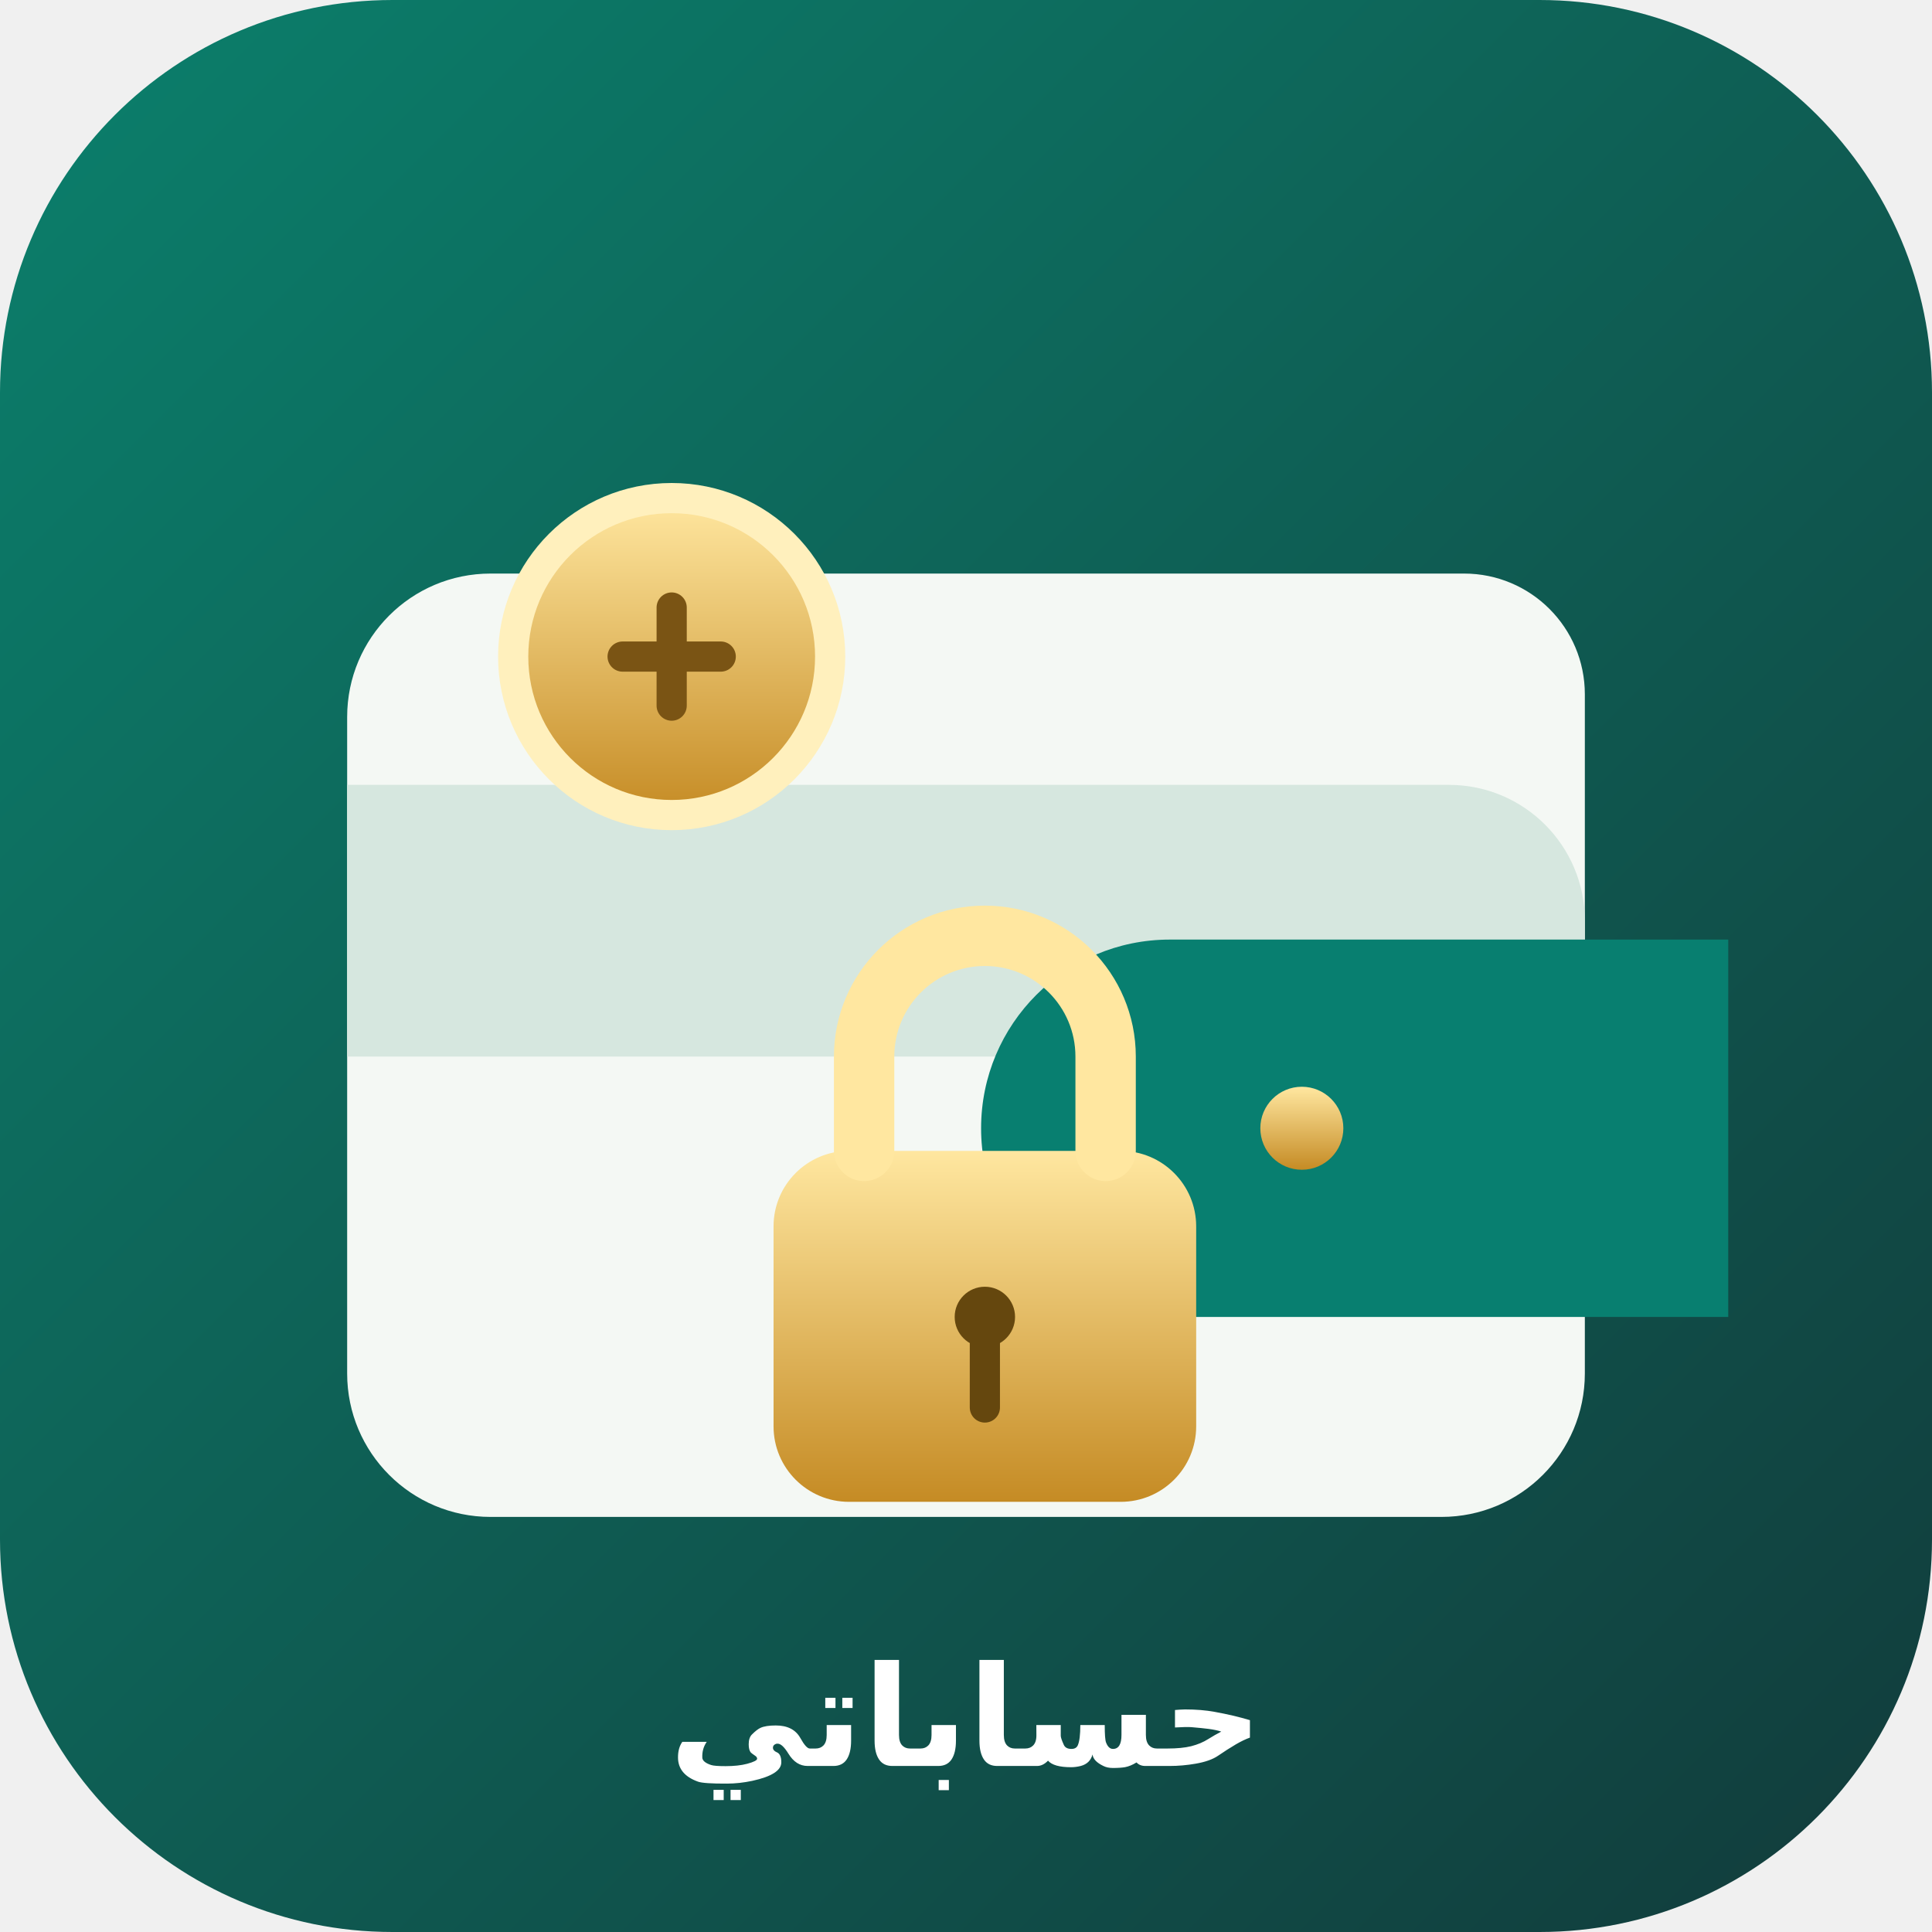
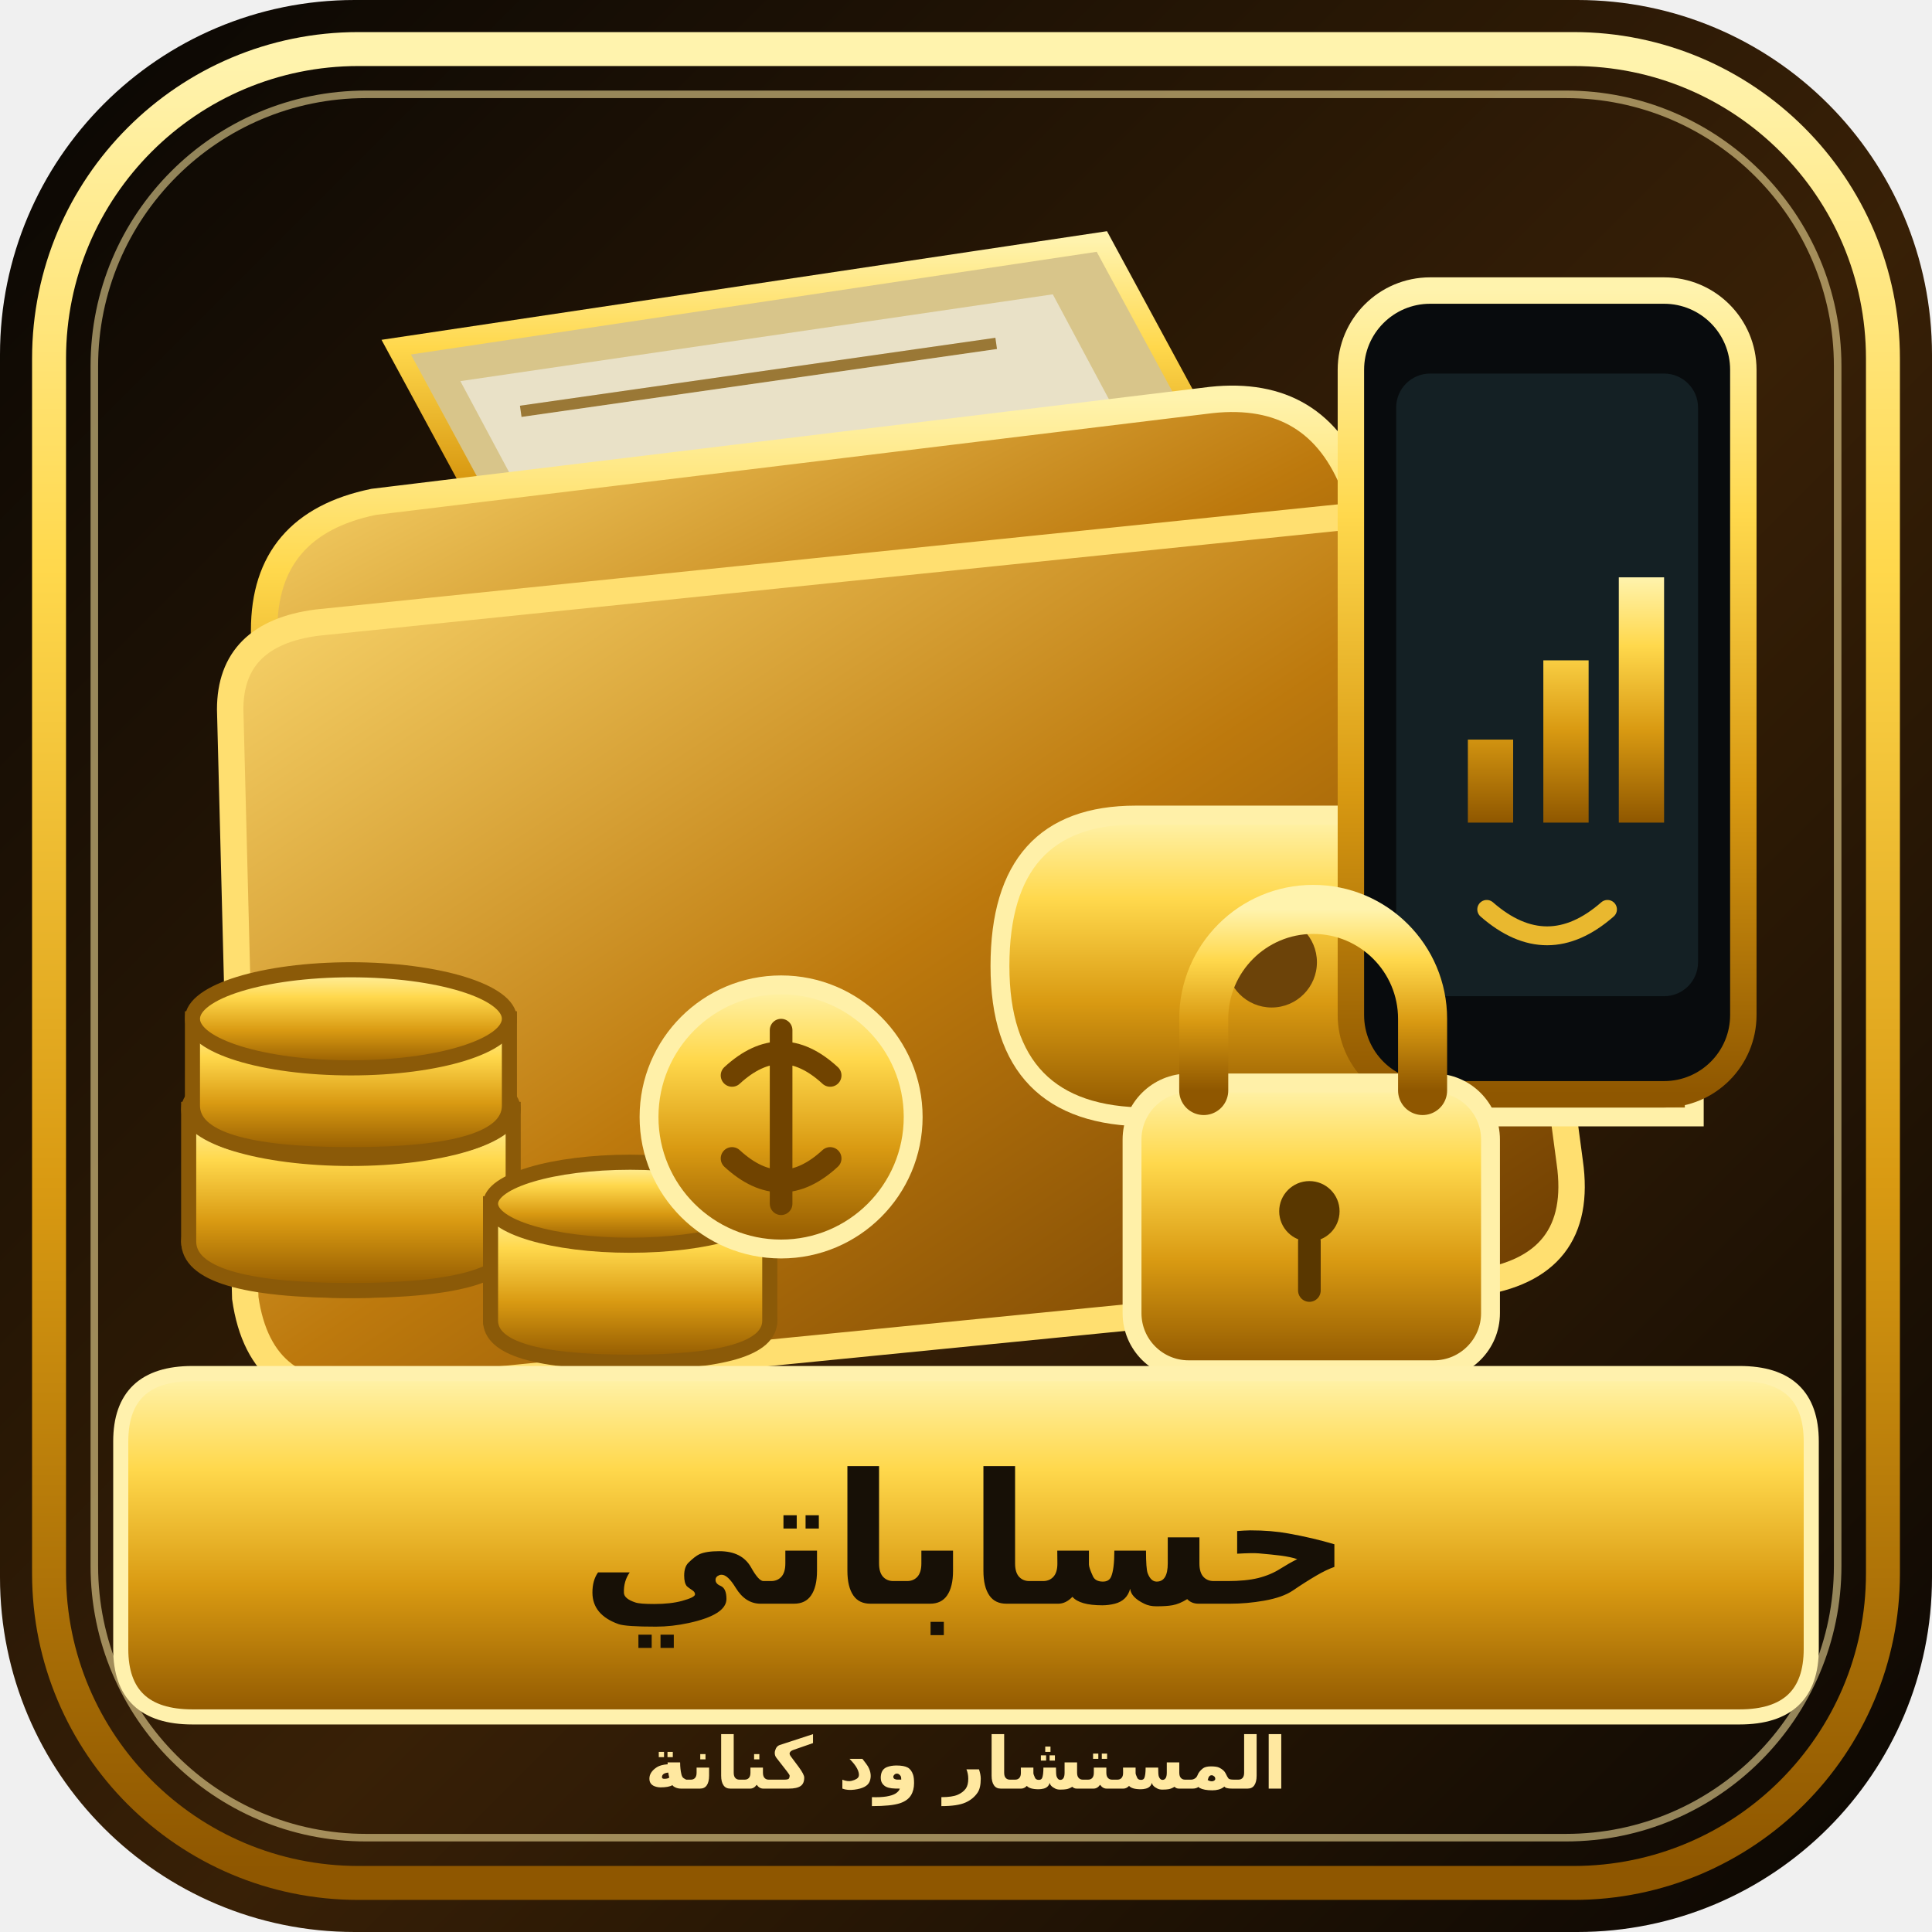
<svg xmlns="http://www.w3.org/2000/svg" viewBox="0 0 512 512">
  <defs>
-     <linearGradient id="g" x2="1" y2="1">
-       <stop stop-color="#0b806c" />
-       <stop offset="1" stop-color="#123b3b" />
+     <linearGradient id="bg" x1="0" y1="0" x2="1" y2="1">
+       <stop stop-color="#080604" />
+       <stop offset=".55" stop-color="#382006" />
+       <stop offset="1" stop-color="#090603" />
    </linearGradient>
-     <linearGradient id="gold" x2="0" y2="1">
-       <stop stop-color="#ffe7a0" />
-       <stop offset="1" stop-color="#c58b24" />
+     <linearGradient id="gold" x1="0" y1="0" x2="0" y2="1">
+       <stop stop-color="#fff3ad" />
+       <stop offset=".28" stop-color="#ffd84c" />
+       <stop offset=".62" stop-color="#d99a12" />
+       <stop offset="1" stop-color="#8f5700" />
    </linearGradient>
+     <linearGradient id="leather" x1="0" y1="0" x2="1" y2="1">
+       <stop stop-color="#ffdf76" />
+       <stop offset=".5" stop-color="#bd790d" />
+       <stop offset="1" stop-color="#613400" />
+     </linearGradient>
+     <filter id="shadow" x="-30%" y="-30%" width="160%" height="160%">
+       <feGaussianBlur stdDeviation="7" />
+     </filter>
  </defs>
-   <rect width="512" height="512" rx="104" fill="url(#g)" />
-   <path d="M92 190a38 38 0 0 1 38-38h258a32 32 0 0 1 32 32v180a38 38 0 0 1-38 38H130a38 38 0 0 1-38-38z" fill="#f4f8f4" />
-   <path d="M92 208h292a36 36 0 0 1 36 36v36H92z" fill="#d6e7df" />
-   <path d="M310 249h148v100H310a42 42 0 0 1 0-100z" fill="#087f70" />
-   <circle cx="345" cy="299" r="11" fill="url(#gold)" />
-   <circle cx="178" cy="174" r="42" fill="url(#gold)" stroke="#fff0bd" stroke-width="8" />
-   <path d="M165 174h26m-13-13v26" stroke="#7a5414" stroke-width="8" stroke-linecap="round" />
-   <rect x="205" y="305" width="112" height="93" rx="20" fill="url(#gold)" />
-   <path d="M229 305v-25a32 32 0 0 1 64 0v25" fill="none" stroke="#ffe7a0" stroke-width="16" stroke-linecap="round" />
-   <circle cx="261" cy="349" r="8" fill="#65470e" />
-   <path d="M261 356v17" stroke="#65470e" stroke-width="8" stroke-linecap="round" />
-   <text x="256" y="468" text-anchor="middle" font-size="37" font-weight="700" fill="#fff" font-family="Tahoma,Arial,sans-serif">حساباتي</text>
+   <rect width="512" height="512" rx="94" fill="url(#bg)" />
+   <rect x="13" y="13" width="486" height="486" rx="82" fill="none" stroke="url(#gold)" stroke-width="9" />
+   <rect x="25" y="25" width="462" height="462" rx="72" fill="none" stroke="#ffe9a0" stroke-opacity=".55" stroke-width="2" />
+   <ellipse cx="247" cy="282" rx="174" ry="26" fill="#000" opacity=".55" filter="url(#shadow)" />
+   <path d="M105 92l187-28 39 72-187 28z" fill="#d8c58a" stroke="url(#gold)" stroke-width="5" />
+   <path d="M122 101l157-23 23 43-157 23z" fill="#e9e1c7" />
+   <path d="M138 109l126-18" stroke="#9a7836" stroke-width="3" />
+   <path d="M70 167q0-28 29-34l222-27q28-3 38 23l20 140H70z" fill="url(#leather)" stroke="url(#gold)" stroke-width="7" />
+   <path d="M61 188q0-20 23-23l282-29q25-3 30 22l20 150q4 28-25 32l-293 29q-29 3-33-25z" fill="url(#leather)" stroke="#ffdf70" stroke-width="7" />
+   <path d="M301 216h127q21 0 21 22v58H304q-39 0-39-40t36-40z" fill="url(#gold)" stroke="#fff0a8" stroke-width="5" />
+   <circle cx="337" cy="255" r="12" fill="#6c4309" />
+   <g fill="url(#gold)" stroke="#8b5a08" stroke-width="4">
+     <ellipse cx="93" cy="329" rx="43" ry="13" />
+     <path d="M50 294v35q0 13 43 13t43-13v-35z" />
+     <ellipse cx="93" cy="294" rx="43" ry="13" />
+     <path d="M51 270v23q0 13 42 13t42-13v-23z" />
+     <ellipse cx="93" cy="270" rx="42" ry="13" />
+     <ellipse cx="167" cy="350" rx="37" ry="11" />
+     <path d="M130 319v31q0 11 37 11t37-11v-31z" />
+     <ellipse cx="167" cy="319" rx="37" ry="11" />
+   </g>
+   <circle cx="207" cy="296" r="35" fill="url(#gold)" stroke="#fff0a8" stroke-width="5" />
+   <path d="M207 273v46m-13-34q13-12 26 0m-26 22q13 12 26 0" fill="none" stroke="#704300" stroke-width="6" stroke-linecap="round" />
+   <rect x="358" y="77" width="104" height="213" rx="21" fill="#080b0d" stroke="url(#gold)" stroke-width="7" />
+   <rect x="370" y="99" width="80" height="165" rx="9" fill="#142024" />
+   <path d="M389 218v-22h12v22zm20 0v-43h12v43zm20 0v-65h12v65z" fill="url(#gold)" />
+   <path d="M394 241q16 14 32 0" fill="none" stroke="#e9b82f" stroke-width="5" stroke-linecap="round" />
+   <rect x="300" y="287" width="95" height="76" rx="15" fill="url(#gold)" stroke="#fff0a8" stroke-width="5" />
+   <path d="M319 289v-19a29 29 0 0 1 58 0v19" fill="none" stroke="url(#gold)" stroke-width="13" stroke-linecap="round" />
+   <circle cx="347" cy="321" r="8" fill="#593700" />
+   <path d="M347 329v13" stroke="#593700" stroke-width="6" stroke-linecap="round" />
+   <path d="M32 382q0-18 19-18h410q19 0 19 18v55q0 18-19 18H51q-19 0-19-18z" fill="url(#gold)" stroke="#fff1ad" stroke-width="4" />
+   <text x="256" y="425" text-anchor="middle" font-size="48" font-weight="900" fill="#171006" font-family="Tahoma,Arial,sans-serif">حساباتي</text>
+   <text x="256" y="474" text-anchor="middle" font-size="19" font-weight="800" fill="#ffe8a0" font-family="Tahoma,Arial,sans-serif">المستشار ود كنانة</text>
</svg>
